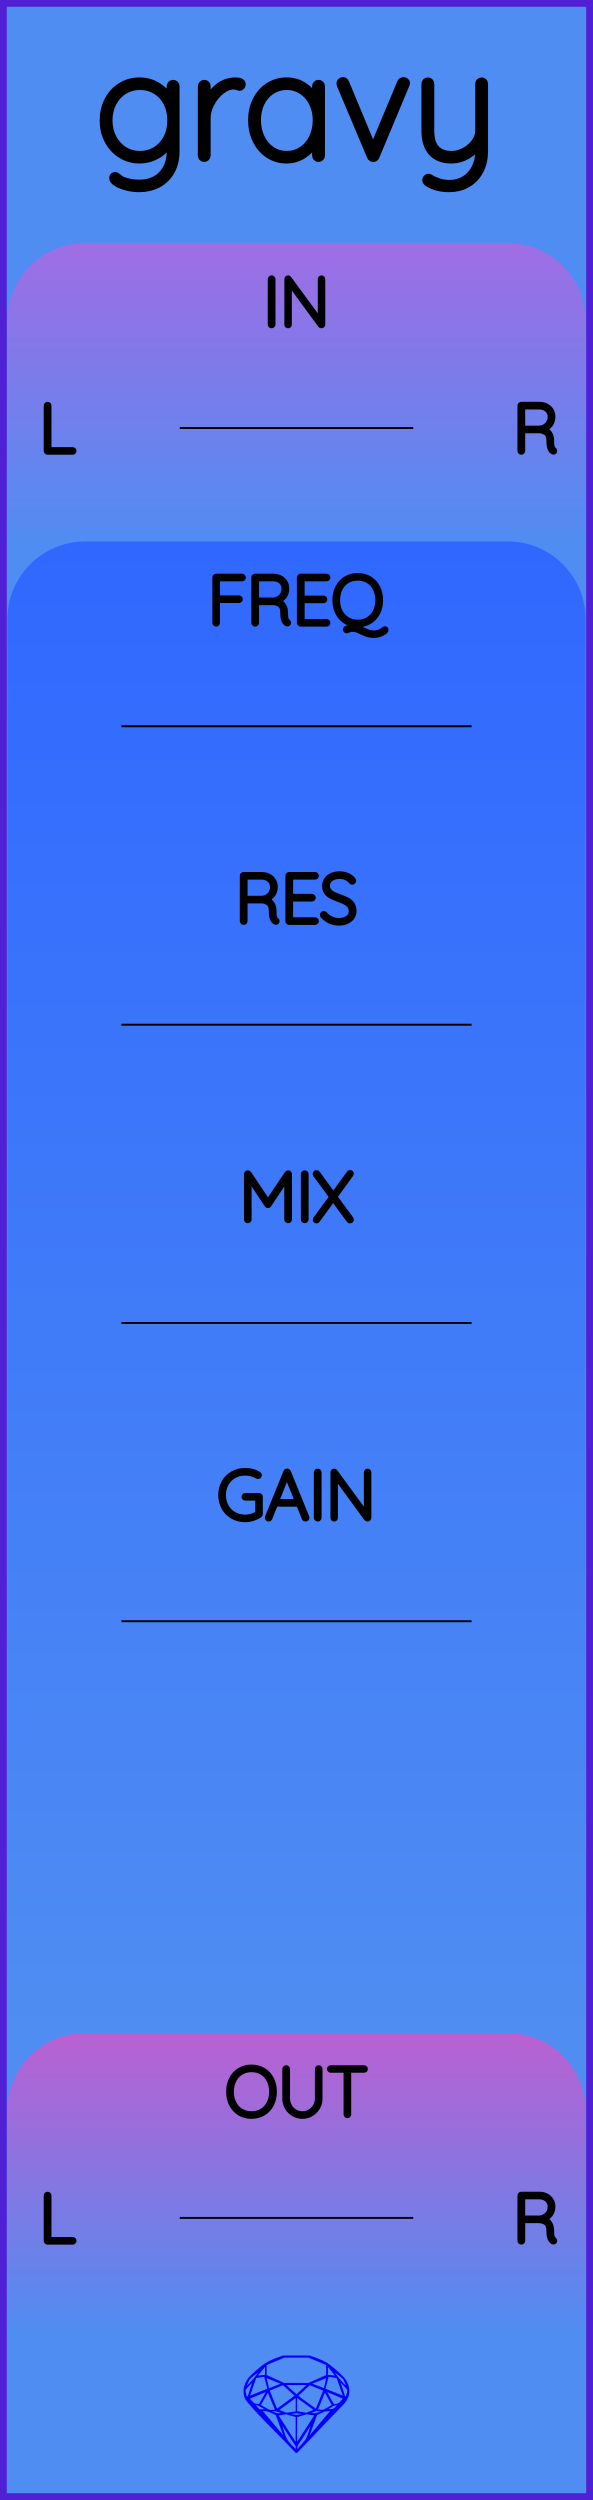
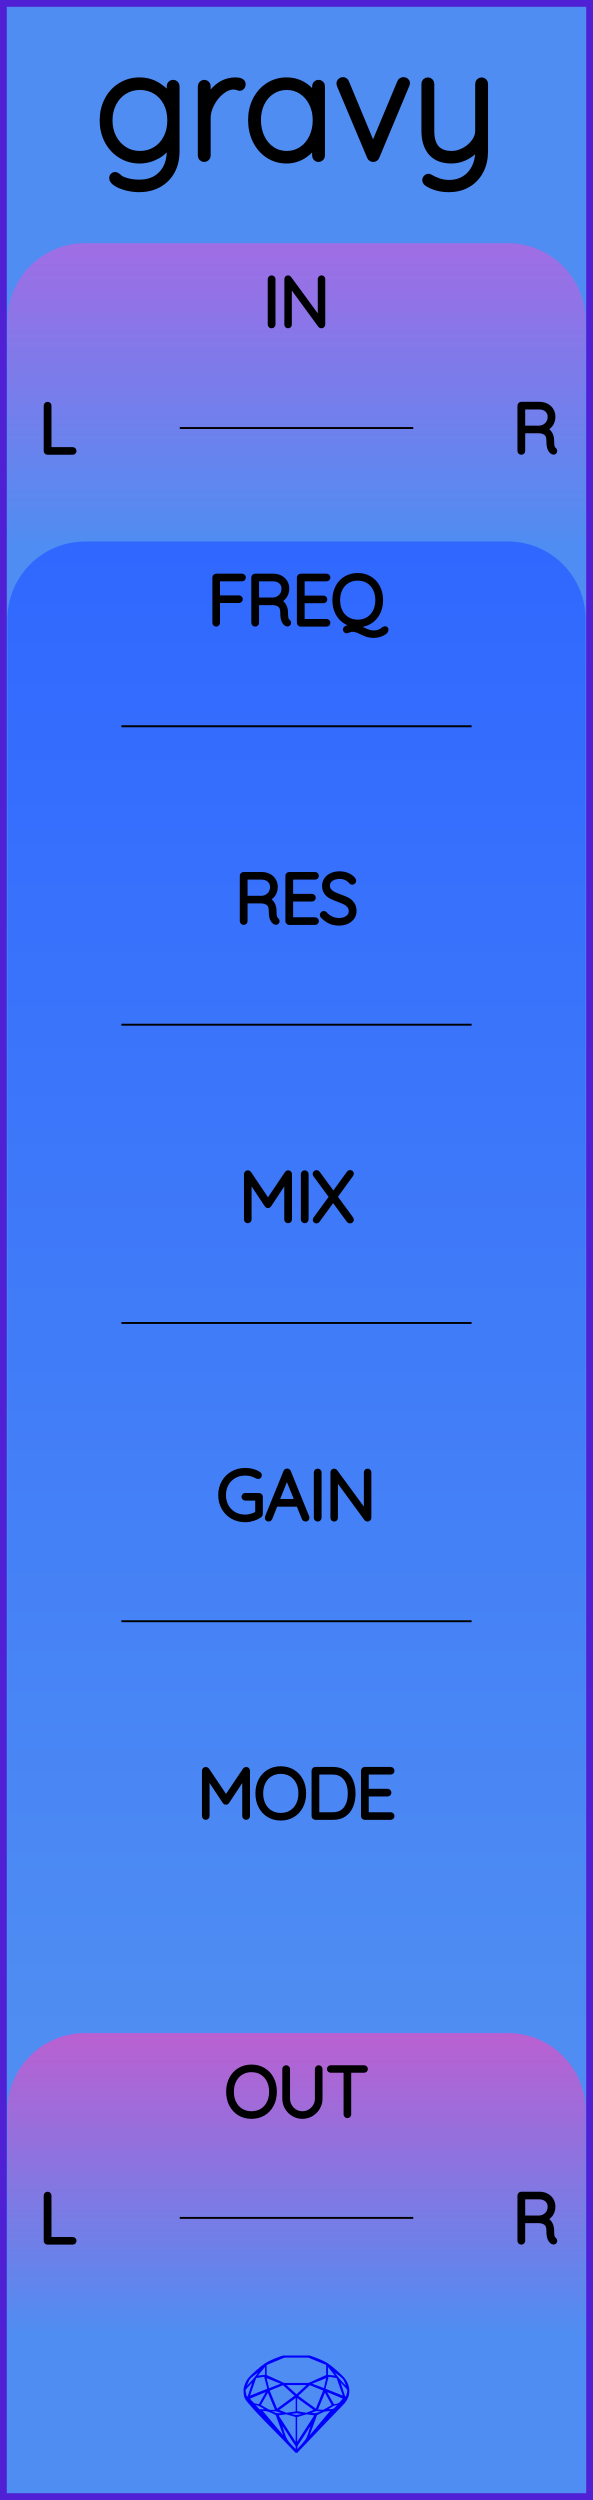
<svg xmlns="http://www.w3.org/2000/svg" width="30.48mm" height="128.50mm" viewBox="0 0 30.48 128.50">
  <g id="PanelLayer">
    <defs>
      <linearGradient id="gradient_in" x1="0" y1="12.5" x2="0" y2="28" gradientUnits="userSpaceOnUse">
        <stop style="stop-color:#a06de4;stop-opacity:1;" offset="0" />
        <stop style="stop-color:#4f8df2;stop-opacity:1;" offset="1" />
      </linearGradient>
      <linearGradient id="gradient_controls" x1="0" y1="27.833" x2="0" y2="104.667" gradientUnits="userSpaceOnUse">
        <stop style="stop-color:#3068ff;stop-opacity:1;" offset="0" />
        <stop style="stop-color:#4f8df2;stop-opacity:1;" offset="1" />
      </linearGradient>
      <linearGradient id="gradient_out" x1="0" y1="104.5" x2="0" y2="120" gradientUnits="userSpaceOnUse">
        <stop style="stop-color:#ba60d1;stop-opacity:1;" offset="0" />
        <stop style="stop-color:#4f8df2;stop-opacity:1;" offset="1" />
      </linearGradient>
    </defs>
    <rect id="border_rect" width="30.48" height="128.5" x="0" y="0" style="display:inline;fill:#4f8df2;fill-opacity:1;fill-rule:nonzero;stroke:#5021d4;stroke-width:0.7;stroke-linecap:round;stroke-linejoin:round;stroke-dasharray:none;stroke-opacity:1;image-rendering:auto" />
    <path id="model_name" d="M9.054 4.434V7.771Q9.054 8.361 8.814 8.795Q8.573 9.23 8.139 9.467Q7.704 9.703 7.145 9.703Q6.835 9.703 6.517 9.622Q6.198 9.54 5.993 9.412Q5.787 9.284 5.787 9.152Q5.787 9.09 5.822 9.052Q5.857 9.013 5.919 9.013Q5.965 9.013 6.059 9.09Q6.167 9.199 6.299 9.253Q6.679 9.409 7.161 9.409Q7.89 9.409 8.317 8.958Q8.744 8.508 8.744 7.771V7.235Q8.534 7.732 8.096 7.981Q7.657 8.229 7.176 8.229Q6.648 8.229 6.218 7.961Q5.787 7.693 5.542 7.228Q5.298 6.762 5.298 6.188Q5.298 5.613 5.542 5.148Q5.787 4.682 6.218 4.418Q6.648 4.154 7.176 4.154Q7.696 4.154 8.127 4.43Q8.558 4.705 8.744 5.093V4.434Q8.744 4.372 8.787 4.325Q8.829 4.278 8.899 4.278Q8.969 4.278 9.012 4.325Q9.054 4.372 9.054 4.434ZM8.775 6.188Q8.775 5.675 8.569 5.28Q8.364 4.884 8.003 4.667Q7.642 4.449 7.192 4.449Q6.742 4.449 6.381 4.674Q6.02 4.899 5.814 5.295Q5.608 5.691 5.608 6.188Q5.608 6.684 5.814 7.08Q6.02 7.476 6.381 7.705Q6.742 7.934 7.192 7.934Q7.642 7.934 8.003 7.713Q8.364 7.492 8.569 7.096Q8.775 6.7 8.775 6.188ZM12.454 4.333Q12.454 4.403 12.415 4.449Q12.376 4.496 12.314 4.496Q12.291 4.496 12.201 4.461Q12.112 4.426 12.011 4.426Q11.693 4.426 11.375 4.678Q11.057 4.93 10.855 5.315Q10.653 5.699 10.653 6.056V7.996Q10.653 8.058 10.607 8.105Q10.56 8.151 10.498 8.151Q10.428 8.151 10.385 8.105Q10.343 8.058 10.343 7.996V4.434Q10.343 4.372 10.389 4.325Q10.436 4.278 10.498 4.278Q10.568 4.278 10.611 4.325Q10.653 4.372 10.653 4.434V5.256Q10.832 4.783 11.208 4.472Q11.585 4.162 12.097 4.154Q12.454 4.154 12.454 4.333ZM16.528 4.434V7.996Q16.528 8.058 16.482 8.105Q16.435 8.151 16.373 8.151Q16.303 8.151 16.261 8.105Q16.218 8.058 16.218 7.996V7.298Q16.024 7.693 15.62 7.961Q15.217 8.229 14.728 8.229Q14.216 8.229 13.804 7.961Q13.393 7.693 13.16 7.224Q12.927 6.754 12.927 6.172Q12.927 5.598 13.164 5.136Q13.401 4.674 13.812 4.414Q14.223 4.154 14.728 4.154Q15.232 4.154 15.636 4.418Q16.039 4.682 16.218 5.124V4.434Q16.218 4.372 16.261 4.325Q16.303 4.278 16.373 4.278Q16.443 4.278 16.486 4.325Q16.528 4.372 16.528 4.434ZM16.249 6.172Q16.249 5.699 16.055 5.303Q15.861 4.907 15.515 4.678Q15.17 4.449 14.743 4.449Q14.316 4.449 13.971 4.67Q13.626 4.892 13.432 5.284Q13.238 5.675 13.238 6.172Q13.238 6.669 13.432 7.072Q13.626 7.476 13.967 7.705Q14.309 7.934 14.743 7.934Q15.17 7.934 15.515 7.705Q15.861 7.476 16.055 7.072Q16.249 6.669 16.249 6.172ZM20.898 4.263Q20.898 4.31 20.875 4.356L19.33 8.05Q19.315 8.097 19.272 8.124Q19.229 8.151 19.183 8.151Q19.136 8.151 19.093 8.124Q19.051 8.097 19.035 8.05L17.483 4.364Q17.467 4.317 17.467 4.294Q17.467 4.232 17.51 4.185Q17.553 4.139 17.63 4.139Q17.669 4.139 17.712 4.166Q17.755 4.193 17.77 4.24L19.175 7.616L20.587 4.24Q20.626 4.139 20.75 4.139Q20.797 4.139 20.847 4.174Q20.898 4.209 20.898 4.263ZM24.91 4.31V7.771Q24.91 8.353 24.674 8.792Q24.437 9.23 24.022 9.467Q23.607 9.703 23.079 9.703Q22.737 9.703 22.454 9.622Q22.171 9.54 21.977 9.409Q21.837 9.315 21.891 9.199Q21.946 9.106 22.023 9.106Q22.062 9.106 22.093 9.129Q22.279 9.246 22.539 9.335Q22.799 9.424 23.094 9.424Q23.537 9.424 23.878 9.215Q24.22 9.005 24.41 8.629Q24.6 8.252 24.6 7.771V7.422Q24.421 7.771 24.029 8Q23.637 8.229 23.218 8.229Q22.52 8.229 22.178 7.829Q21.837 7.429 21.837 6.731V4.31Q21.837 4.247 21.88 4.201Q21.922 4.154 21.992 4.154Q22.062 4.154 22.105 4.201Q22.147 4.247 22.147 4.31V6.731Q22.147 7.934 23.218 7.934Q23.552 7.934 23.874 7.759Q24.196 7.585 24.398 7.305Q24.6 7.026 24.6 6.731V4.31Q24.6 4.247 24.643 4.201Q24.685 4.154 24.755 4.154Q24.825 4.154 24.868 4.201Q24.91 4.247 24.91 4.31Z" style="display:inline;stroke:#000000;stroke-width:0.35;stroke-linecap:round;stroke-linejoin:bevel" />
    <path id="sapphire_gemstone" d="m 17.955,122.900 q 0,0.342 -0.243,0.631 -0.044,0.052 -0.204,0.215 -0.187,0.19 -0.785,0.813 l -1.444,1.513 q -0.019,0.003 -0.044,0.003 -0.028,0 -0.041,-0.003 -0.083,-0.083 -0.648,-0.675 -0.469,-0.474 -0.934,-0.948 -0.557,-0.568 -0.898,-0.981 -0.132,-0.16 -0.168,-0.298 -0.028,-0.102 -0.028,-0.342 0,-0.11 0.072,-0.289 0.066,-0.165 0.141,-0.265 0.119,-0.157 0.422,-0.424 0.284,-0.251 0.474,-0.375 0.273,-0.179 0.819,-0.367 0.096,-0.033 0.11,-0.033 h 1.361 q 0.011,0 0.105,0.033 0.568,0.201 0.824,0.367 0.165,0.105 0.474,0.378 0.322,0.284 0.422,0.422 0.215,0.295 0.215,0.626 z m -0.168,-0.273 q -0.033,-0.107 -0.135,-0.309 -0.072,-0.094 -0.209,-0.198 -0.119,-0.085 -0.234,-0.171 0.245,0.364 0.579,0.678 z m -0.573,-0.524 -0.358,-0.446 v 0.411 z m 0.637,0.758 q 0,-0.052 -0.342,-0.394 l 0.229,0.703 h 0.05 q 0.063,-0.218 0.063,-0.309 z m -0.232,0.273 -0.317,-0.904 -0.411,-0.063 -0.16,0.615 z m 0.003,0.154 -0.772,-0.32 h -0.03 l 0.345,0.606 q 0.08,-0.003 0.234,-0.047 0.025,-0.014 0.223,-0.24 z m -0.857,-1.05 -0.719,0.284 0.604,0.226 z m 0,-0.163 v -0.515 l -0.918,-0.38 h -1.224 l -0.918,0.38 v 0.515 l 0.898,0.408 h 1.254 z m 0.573,1.538 q -0.069,0.011 -0.198,0.052 -0.085,0.055 -0.259,0.163 0.019,0 0.063,0.003 0.041,0 0.063,0 0.119,0 0.19,-0.069 0.072,-0.072 0.141,-0.149 z m -0.289,0.003 -0.347,-0.631 -0.364,0.879 q 0.025,-0.017 0.066,-0.017 0.03,0 0.085,0.011 0.058,0.008 0.088,0.008 0.05,0 0.229,-0.107 0.229,-0.138 0.243,-0.143 z m -0.441,-0.741 -0.684,-0.276 -0.593,0.548 0.904,0.656 z m -0.854,-0.284 h -1.036 l 0.524,0.474 z m 0.75,1.367 q -0.229,-0.03 -0.229,-0.03 -0.036,0 -0.273,0.094 l 0.19,0.019 q 0.011,0 0.311,-0.083 z m -0.389,-0.088 -0.843,-0.612 v 0.675 l 0.471,0.083 z m 0.854,0.05 q -0.099,0.006 -0.295,0.039 -0.011,0.003 -0.378,0.176 -0.13,0.347 -0.38,1.042 z m -2.544,-1.397 -0.719,-0.284 0.124,0.518 z m -0.802,-0.455 v -0.411 l -0.367,0.446 z m 1.516,1.072 -0.593,-0.54 -0.684,0.276 0.38,0.929 z m 0.369,0.943 q -0.033,-0.003 -0.135,-0.025 -0.085,-0.017 -0.138,-0.017 -0.052,0 -0.138,0.017 -0.102,0.022 -0.135,0.025 0.265,0.047 0.273,0.047 0.008,0 0.273,-0.047 z m -0.309,-0.138 v -0.686 l -0.843,0.612 0.372,0.146 z m 0.951,0.207 -0.397,-0.055 -0.48,0.141 v 1.276 z m -2.888,-2.202 q -0.119,0.085 -0.234,0.174 -0.146,0.107 -0.209,0.196 -0.044,0.105 -0.135,0.314 0.369,-0.364 0.579,-0.684 z m 0.477,0.832 -0.16,-0.615 -0.411,0.063 -0.317,0.904 z m 0.394,1.083 -0.364,-0.879 -0.356,0.631 q 0.435,0.251 0.452,0.251 0.091,0 0.267,-0.003 z m 1.822,0.83 q -0.132,0.212 -0.405,0.634 -0.077,0.107 -0.22,0.328 -0.058,0.105 -0.055,0.226 0.16,-0.152 0.433,-0.496 0.077,-0.13 0.141,-0.339 0.055,-0.176 0.107,-0.353 z m -1.494,-0.661 -0.27,-0.088 -0.008,-0.011 q -0.025,0 -0.107,0.011 -0.066,0.006 -0.107,0.006 0.273,0.091 0.311,0.091 0.025,0 0.182,-0.008 z m -0.81,-1.064 h -0.03 l -0.772,0.32 q 0.066,0.097 0.223,0.24 0.077,0.014 0.234,0.047 z m -0.689,-0.502 q -0.342,0.347 -0.342,0.394 0,0.08 0.063,0.309 h 0.05 z m 2.235,3.045 v -1.276 l -0.48,-0.141 -0.397,0.055 z m -1.607,-1.676 q -0.256,-0.182 -0.458,-0.223 0.066,0.077 0.204,0.223 z m 1.61,2.045 v -0.138 l -0.684,-1.05 q 0.052,0.176 0.107,0.353 0.063,0.209 0.141,0.339 0.069,0.119 0.204,0.259 0.116,0.119 0.232,0.237 z m -0.645,-0.706 q -0.116,-0.328 -0.38,-1.042 -0.135,-0.066 -0.273,-0.13 -0.16,-0.072 -0.289,-0.072 -0.052,0 -0.11,-0.014 z" style="stroke-width:0;fill:#0000ff;stroke:#2e2114;stroke-linecap:square;stroke-opacity:1" />
    <path id="in_art" d="M 0.38,28.00 L 0.38,16.50 A 4 4 0 0 1 4.38 12.5 L 26.10,12.50 A 4 4 0 0 1 30.1 16.5 L 30.10,12.50 L 30.10,28.00 z" style="fill:url(#gradient_in);fill-opacity:1;stroke-width:0;" />
    <path id="controls_art" d="M 0.38,104.67 L 0.38,31.83 A 4 4 0 0 1 4.38 27.833 L 26.10,27.83 A 4 4 0 0 1 30.1 31.833 L 30.10,27.83 L 30.10,104.67 z" style="fill:url(#gradient_controls);fill-opacity:1;stroke-width:0;" />
    <path id="out_art" d="M 0.38,120.00 L 0.38,108.50 A 4 4 0 0 1 4.38 104.5 L 26.10,104.50 A 4 4 0 0 1 30.1 108.5 L 30.10,104.50 L 30.10,120.00 z" style="fill:url(#gradient_out);fill-opacity:1;stroke-width:0;" />
    <path d="M13.961 16.749Q13.926 16.749 13.906 16.728Q13.887 16.706 13.887 16.675V14.354Q13.887 14.322 13.908 14.301Q13.929 14.279 13.961 14.279Q13.993 14.279 14.014 14.301Q14.035 14.322 14.035 14.354V16.675Q14.032 16.706 14.011 16.728Q13.989 16.749 13.961 16.749ZM16.593 14.346V16.671Q16.593 16.71 16.572 16.729Q16.551 16.749 16.519 16.749Q16.483 16.749 16.462 16.721L14.875 14.551V16.689Q14.875 16.714 14.855 16.731Q14.836 16.749 14.808 16.749Q14.776 16.749 14.758 16.731Q14.741 16.714 14.741 16.689V14.35Q14.741 14.315 14.76 14.297Q14.78 14.279 14.804 14.279Q14.836 14.279 14.857 14.304L16.459 16.488V14.346Q16.459 14.318 16.478 14.299Q16.498 14.279 16.526 14.279Q16.558 14.279 16.575 14.299Q16.593 14.318 16.593 14.346Z" style="stroke:#000000;stroke-width:0.25;stroke-linecap:round;stroke-linejoin:bevel" />
    <path d="M3.808 23.178Q3.808 23.21 3.787 23.229Q3.765 23.249 3.737 23.249H2.443Q2.411 23.249 2.391 23.228Q2.372 23.206 2.372 23.178V20.85Q2.372 20.822 2.393 20.801Q2.414 20.779 2.446 20.779Q2.478 20.779 2.499 20.801Q2.52 20.822 2.52 20.85V23.108H3.737Q3.765 23.108 3.787 23.129Q3.808 23.15 3.808 23.178Z" style="stroke:#000000;stroke-width:0.25;stroke-linecap:round;stroke-linejoin:bevel" />
    <path d="M28.517 23.175Q28.517 23.206 28.498 23.226Q28.478 23.245 28.45 23.245Q28.429 23.245 28.418 23.238Q28.323 23.185 28.267 23.06Q28.21 22.935 28.21 22.649Q28.21 22.36 28.055 22.252Q27.9 22.145 27.695 22.145H26.87V23.178Q26.87 23.206 26.849 23.228Q26.827 23.249 26.796 23.249Q26.764 23.249 26.743 23.228Q26.722 23.206 26.722 23.178V20.85Q26.722 20.822 26.743 20.801Q26.764 20.779 26.792 20.779H27.723Q27.928 20.779 28.087 20.862Q28.246 20.945 28.334 21.09Q28.422 21.235 28.422 21.418Q28.422 21.654 28.297 21.824Q28.172 21.993 27.97 22.053Q28.14 22.106 28.249 22.263Q28.358 22.42 28.358 22.649Q28.358 22.886 28.388 22.979Q28.418 23.072 28.478 23.111Q28.517 23.136 28.517 23.175ZM27.741 22.003Q27.963 21.982 28.119 21.827Q28.274 21.672 28.274 21.421Q28.274 21.203 28.119 21.062Q27.963 20.921 27.706 20.921H26.87V22.003Z" style="stroke:#000000;stroke-width:0.25;stroke-linecap:round;stroke-linejoin:bevel" />
    <path d="M12.928 108.784Q12.585 108.784 12.317 108.624Q12.049 108.463 11.899 108.174Q11.749 107.885 11.749 107.514Q11.749 107.144 11.899 106.854Q12.049 106.565 12.317 106.405Q12.585 106.244 12.928 106.244Q13.27 106.244 13.538 106.405Q13.806 106.565 13.956 106.854Q14.106 107.144 14.106 107.514Q14.106 107.885 13.956 108.174Q13.806 108.463 13.538 108.624Q13.27 108.784 12.928 108.784ZM12.928 106.385Q12.628 106.385 12.393 106.526Q12.159 106.667 12.028 106.925Q11.897 107.183 11.897 107.514Q11.897 107.846 12.028 108.103Q12.159 108.361 12.393 108.502Q12.628 108.643 12.928 108.643Q13.227 108.643 13.462 108.502Q13.697 108.361 13.827 108.103Q13.958 107.846 13.958 107.514Q13.958 107.183 13.827 106.925Q13.697 106.667 13.462 106.526Q13.227 106.385 12.928 106.385ZM16.452 106.35V107.874Q16.452 108.121 16.328 108.329Q16.205 108.537 15.997 108.661Q15.789 108.784 15.545 108.784Q15.298 108.784 15.09 108.661Q14.882 108.537 14.758 108.329Q14.635 108.121 14.635 107.874V106.35Q14.635 106.318 14.656 106.299Q14.677 106.279 14.709 106.279Q14.741 106.279 14.762 106.301Q14.783 106.322 14.783 106.35V107.874Q14.783 108.082 14.886 108.258Q14.988 108.435 15.162 108.539Q15.337 108.643 15.545 108.643Q15.753 108.643 15.928 108.539Q16.102 108.435 16.207 108.258Q16.311 108.082 16.311 107.874V106.35Q16.311 106.322 16.33 106.301Q16.349 106.279 16.381 106.279Q16.413 106.279 16.432 106.301Q16.452 106.322 16.452 106.35ZM18.784 106.346Q18.784 106.378 18.764 106.396Q18.745 106.413 18.713 106.413H17.926V108.678Q17.926 108.707 17.905 108.728Q17.884 108.749 17.856 108.749Q17.824 108.749 17.805 108.728Q17.785 108.707 17.785 108.678V106.413H16.999Q16.97 106.413 16.949 106.394Q16.928 106.375 16.928 106.346Q16.928 106.318 16.949 106.299Q16.97 106.279 16.999 106.279H18.713Q18.741 106.279 18.762 106.299Q18.784 106.318 18.784 106.346Z" style="stroke:#000000;stroke-width:0.25;stroke-linecap:round;stroke-linejoin:bevel" />
    <path d="M3.808 115.178Q3.808 115.21 3.787 115.229Q3.765 115.249 3.737 115.249H2.443Q2.411 115.249 2.391 115.228Q2.372 115.207 2.372 115.178V112.85Q2.372 112.822 2.393 112.801Q2.414 112.779 2.446 112.779Q2.478 112.779 2.499 112.801Q2.52 112.822 2.52 112.85V115.108H3.737Q3.765 115.108 3.787 115.129Q3.808 115.15 3.808 115.178Z" style="stroke:#000000;stroke-width:0.25;stroke-linecap:round;stroke-linejoin:bevel" />
    <path d="M28.517 115.175Q28.517 115.207 28.498 115.226Q28.478 115.245 28.45 115.245Q28.429 115.245 28.418 115.238Q28.323 115.185 28.267 115.06Q28.21 114.935 28.21 114.649Q28.21 114.36 28.055 114.252Q27.9 114.145 27.695 114.145H26.87V115.178Q26.87 115.207 26.849 115.228Q26.827 115.249 26.796 115.249Q26.764 115.249 26.743 115.228Q26.722 115.207 26.722 115.178V112.85Q26.722 112.822 26.743 112.801Q26.764 112.779 26.792 112.779H27.723Q27.928 112.779 28.087 112.862Q28.246 112.945 28.334 113.09Q28.422 113.234 28.422 113.418Q28.422 113.654 28.297 113.824Q28.172 113.993 27.97 114.053Q28.14 114.106 28.249 114.263Q28.358 114.42 28.358 114.649Q28.358 114.885 28.388 114.979Q28.418 115.072 28.478 115.111Q28.517 115.136 28.517 115.175ZM27.741 114.004Q27.963 113.982 28.119 113.827Q28.274 113.672 28.274 113.421Q28.274 113.203 28.119 113.062Q27.963 112.921 27.706 112.921H26.87V114.004Z" style="stroke:#000000;stroke-width:0.25;stroke-linecap:round;stroke-linejoin:bevel" />
+     <path d="M12.725 91.017V93.345Q12.725 93.373 12.702 93.394Q12.679 93.415 12.651 93.415Q12.619 93.415 12.598 93.394Q12.576 93.373 12.576 93.345V91.235L11.666 92.611Q11.649 92.639 11.617 92.639Q11.578 92.639 11.56 92.611L10.647 91.232V93.345Q10.647 93.373 10.626 93.394Q10.604 93.415 10.576 93.415Q10.544 93.415 10.525 93.394Q10.506 93.373 10.506 93.345V91.017Q10.506 90.992 10.525 90.969Q10.544 90.946 10.573 90.946Q10.619 90.946 10.64 90.978L11.617 92.431L12.594 90.978Q12.622 90.939 12.661 90.946Q12.689 90.95 12.707 90.969Q12.725 90.988 12.725 91.017ZM14.432 93.451Q14.09 93.451 13.822 93.29Q13.554 93.13 13.404 92.841Q13.254 92.551 13.254 92.181Q13.254 91.81 13.404 91.521Q13.554 91.232 13.822 91.071Q14.09 90.911 14.432 90.911Q14.774 90.911 15.042 91.071Q15.311 91.232 15.46 91.521Q15.61 91.81 15.61 92.181Q15.61 92.551 15.46 92.841Q15.311 93.13 15.042 93.29Q14.774 93.451 14.432 93.451ZM14.432 91.052Q14.132 91.052 13.898 91.193Q13.663 91.334 13.533 91.592Q13.402 91.849 13.402 92.181Q13.402 92.512 13.533 92.77Q13.663 93.027 13.898 93.169Q14.132 93.31 14.432 93.31Q14.732 93.31 14.967 93.169Q15.201 93.027 15.332 92.77Q15.462 92.512 15.462 92.181Q15.462 91.849 15.332 91.592Q15.201 91.334 14.967 91.193Q14.732 91.052 14.432 91.052ZM18.15 92.181Q18.15 92.53 18.039 92.809Q17.928 93.087 17.699 93.251Q17.47 93.415 17.127 93.415H16.21Q16.182 93.415 16.161 93.394Q16.14 93.373 16.14 93.345V91.017Q16.14 90.988 16.161 90.967Q16.182 90.946 16.21 90.946H17.127Q17.466 90.946 17.697 91.115Q17.928 91.285 18.039 91.565Q18.15 91.846 18.15 92.181ZM18.002 92.181Q18.002 91.881 17.905 91.632Q17.808 91.383 17.605 91.235Q17.402 91.087 17.092 91.087H16.288V93.274H17.092Q17.551 93.274 17.776 92.973Q18.002 92.671 18.002 92.181ZM20.151 93.345Q20.151 93.377 20.13 93.396Q20.108 93.415 20.08 93.415H18.75Q18.722 93.415 18.701 93.394Q18.68 93.373 18.68 93.345V91.017Q18.68 90.988 18.701 90.967Q18.722 90.946 18.75 90.946H20.08Q20.108 90.946 20.13 90.967Q20.151 90.988 20.151 91.017Q20.151 91.048 20.13 91.068Q20.108 91.087 20.08 91.087H18.828V92.071H19.921Q19.95 92.071 19.971 92.093Q19.992 92.114 19.992 92.142Q19.992 92.174 19.971 92.193Q19.95 92.213 19.921 92.213H18.828V93.274H20.08Q20.108 93.274 20.13 93.296Q20.151 93.317 20.151 93.345Z" style="stroke:#000000;stroke-width:0.25;stroke-linecap:round;stroke-linejoin:bevel" />
    <path d="M 9.24,22.00 L 21.24,22.00 z " style="stroke:#000000;stroke-width:0.1;stroke-linecap:round;stroke-linejoin:bevel;stroke-dasharray:none" />
    <path d="M 9.24,114.00 L 21.24,114.00 z " style="stroke:#000000;stroke-width:0.1;stroke-linecap:round;stroke-linejoin:bevel;stroke-dasharray:none" />
    <path d="M12.513 29.683Q12.513 29.715 12.492 29.734Q12.471 29.754 12.443 29.754H11.183V30.727H12.284Q12.312 30.727 12.333 30.749Q12.354 30.77 12.354 30.798Q12.354 30.83 12.333 30.849Q12.312 30.869 12.284 30.869H11.183V32.012Q11.183 32.04 11.164 32.061Q11.144 32.082 11.113 32.082Q11.081 32.082 11.061 32.061Q11.042 32.04 11.042 32.012V29.683Q11.042 29.655 11.063 29.634Q11.084 29.613 11.113 29.613H12.443Q12.471 29.613 12.492 29.634Q12.513 29.655 12.513 29.683ZM14.838 32.008Q14.838 32.04 14.818 32.059Q14.799 32.079 14.771 32.079Q14.75 32.079 14.739 32.072Q14.644 32.019 14.587 31.893Q14.531 31.768 14.531 31.482Q14.531 31.193 14.376 31.086Q14.22 30.978 14.016 30.978H13.19V32.012Q13.19 32.04 13.169 32.061Q13.148 32.082 13.116 32.082Q13.085 32.082 13.063 32.061Q13.042 32.04 13.042 32.012V29.683Q13.042 29.655 13.063 29.634Q13.085 29.613 13.113 29.613H14.044Q14.249 29.613 14.407 29.696Q14.566 29.779 14.654 29.923Q14.743 30.068 14.743 30.251Q14.743 30.488 14.617 30.657Q14.492 30.826 14.291 30.886Q14.46 30.939 14.57 31.096Q14.679 31.253 14.679 31.482Q14.679 31.719 14.709 31.812Q14.739 31.906 14.799 31.945Q14.838 31.969 14.838 32.008ZM14.062 30.837Q14.284 30.816 14.439 30.66Q14.594 30.505 14.594 30.255Q14.594 30.036 14.439 29.895Q14.284 29.754 14.026 29.754H13.19V30.837ZM16.856 32.012Q16.856 32.043 16.835 32.063Q16.813 32.082 16.785 32.082H15.455Q15.427 32.082 15.406 32.061Q15.385 32.04 15.385 32.012V29.683Q15.385 29.655 15.406 29.634Q15.427 29.613 15.455 29.613H16.785Q16.813 29.613 16.835 29.634Q16.856 29.655 16.856 29.683Q16.856 29.715 16.835 29.734Q16.813 29.754 16.785 29.754H15.533V30.738H16.626Q16.655 30.738 16.676 30.759Q16.697 30.78 16.697 30.809Q16.697 30.84 16.676 30.86Q16.655 30.879 16.626 30.879H15.533V31.941H16.785Q16.813 31.941 16.835 31.962Q16.856 31.983 16.856 32.012ZM19.844 32.371Q19.844 32.438 19.745 32.507Q19.646 32.576 19.5 32.62Q19.353 32.664 19.223 32.664Q19.029 32.664 18.895 32.622Q18.761 32.58 18.588 32.495Q18.443 32.421 18.337 32.386Q18.232 32.35 18.094 32.35Q18.045 32.35 18.004 32.363Q17.963 32.375 17.907 32.4Q17.843 32.428 17.822 32.428Q17.794 32.428 17.773 32.407Q17.752 32.386 17.752 32.354Q17.752 32.312 17.791 32.294L18.306 32.114Q17.985 32.096 17.736 31.93Q17.487 31.765 17.348 31.484Q17.209 31.204 17.209 30.847Q17.209 30.477 17.358 30.188Q17.508 29.898 17.776 29.738Q18.045 29.577 18.387 29.577Q18.729 29.577 18.997 29.738Q19.265 29.898 19.415 30.188Q19.565 30.477 19.565 30.847Q19.565 31.165 19.454 31.422Q19.343 31.68 19.14 31.853Q18.937 32.026 18.672 32.086L18.239 32.227Q18.348 32.237 18.442 32.273Q18.535 32.308 18.666 32.371Q18.835 32.453 18.951 32.491Q19.068 32.53 19.223 32.53Q19.353 32.53 19.447 32.497Q19.54 32.463 19.629 32.414Q19.657 32.4 19.696 32.361Q19.717 32.34 19.74 32.326Q19.763 32.312 19.784 32.312Q19.812 32.312 19.828 32.327Q19.844 32.343 19.844 32.371ZM18.387 31.976Q18.687 31.976 18.921 31.835Q19.156 31.694 19.286 31.437Q19.417 31.179 19.417 30.847Q19.417 30.516 19.286 30.258Q19.156 30.001 18.921 29.86Q18.687 29.719 18.387 29.719Q18.087 29.719 17.852 29.86Q17.618 30.001 17.487 30.258Q17.357 30.516 17.357 30.847Q17.357 31.179 17.487 31.437Q17.618 31.694 17.852 31.835Q18.087 31.976 18.387 31.976Z" style="stroke:#000000;stroke-width:0.25;stroke-linecap:round;stroke-linejoin:bevel" />
    <path d="M 6.24,37.33 L 24.24,37.33 z " style="stroke:#000000;stroke-width:0.1;stroke-linecap:round;stroke-linejoin:bevel;stroke-dasharray:none" />
    <path d="M14.247 47.341Q14.247 47.373 14.227 47.393Q14.208 47.412 14.18 47.412Q14.159 47.412 14.148 47.405Q14.053 47.352 13.996 47.227Q13.94 47.102 13.94 46.816Q13.94 46.526 13.785 46.419Q13.63 46.311 13.425 46.311H12.6V47.345Q12.6 47.373 12.578 47.394Q12.557 47.416 12.525 47.416Q12.494 47.416 12.473 47.394Q12.451 47.373 12.451 47.345V45.017Q12.451 44.988 12.473 44.967Q12.494 44.946 12.522 44.946H13.453Q13.658 44.946 13.816 45.029Q13.975 45.112 14.063 45.257Q14.152 45.401 14.152 45.585Q14.152 45.821 14.026 45.99Q13.901 46.16 13.7 46.22Q13.87 46.273 13.979 46.429Q14.088 46.587 14.088 46.816Q14.088 47.052 14.118 47.146Q14.148 47.239 14.208 47.278Q14.247 47.303 14.247 47.341ZM13.471 46.17Q13.693 46.149 13.848 45.994Q14.004 45.839 14.004 45.588Q14.004 45.369 13.848 45.228Q13.693 45.087 13.435 45.087H12.6V46.17ZM16.265 47.345Q16.265 47.377 16.244 47.396Q16.223 47.416 16.194 47.416H14.864Q14.836 47.416 14.815 47.394Q14.794 47.373 14.794 47.345V45.017Q14.794 44.988 14.815 44.967Q14.836 44.946 14.864 44.946H16.194Q16.223 44.946 16.244 44.967Q16.265 44.988 16.265 45.017Q16.265 45.048 16.244 45.068Q16.223 45.087 16.194 45.087H14.942V46.071H16.035Q16.064 46.071 16.085 46.093Q16.106 46.114 16.106 46.142Q16.106 46.174 16.085 46.193Q16.064 46.212 16.035 46.212H14.942V47.274H16.194Q16.223 47.274 16.244 47.296Q16.265 47.317 16.265 47.345ZM16.586 47.08Q16.565 47.059 16.565 47.027Q16.565 46.999 16.589 46.973Q16.614 46.946 16.642 46.946Q16.674 46.946 16.702 46.978Q16.84 47.14 17.029 47.225Q17.217 47.31 17.425 47.31Q17.697 47.31 17.873 47.179Q18.05 47.049 18.05 46.833Q18.046 46.664 17.958 46.555Q17.87 46.445 17.741 46.38Q17.612 46.315 17.39 46.234Q17.147 46.142 17.011 46.071Q16.875 46.001 16.778 45.87Q16.681 45.74 16.681 45.528Q16.681 45.355 16.776 45.214Q16.872 45.073 17.048 44.992Q17.224 44.911 17.457 44.911Q17.665 44.911 17.852 44.987Q18.039 45.062 18.149 45.2Q18.184 45.249 18.184 45.274Q18.184 45.302 18.157 45.325Q18.131 45.348 18.099 45.348Q18.071 45.348 18.053 45.327Q17.955 45.2 17.799 45.126Q17.644 45.052 17.457 45.052Q17.189 45.052 17.011 45.179Q16.833 45.306 16.833 45.525Q16.833 45.676 16.919 45.782Q17.006 45.888 17.136 45.953Q17.267 46.019 17.461 46.089Q17.708 46.177 17.852 46.251Q17.997 46.325 18.099 46.467Q18.202 46.608 18.202 46.84Q18.202 47.003 18.106 47.144Q18.011 47.285 17.833 47.368Q17.655 47.451 17.425 47.451Q17.164 47.451 16.97 47.361Q16.776 47.271 16.586 47.08Z" style="stroke:#000000;stroke-width:0.25;stroke-linecap:round;stroke-linejoin:bevel" />
    <path d="M 6.24,52.67 L 24.24,52.67 z " style="stroke:#000000;stroke-width:0.1;stroke-linecap:round;stroke-linejoin:bevel;stroke-dasharray:none" />
    <path d="M14.884 60.35V62.678Q14.884 62.706 14.861 62.728Q14.838 62.749 14.81 62.749Q14.778 62.749 14.757 62.728Q14.736 62.706 14.736 62.678V60.569L13.825 61.944Q13.808 61.973 13.776 61.973Q13.737 61.973 13.72 61.944L12.806 60.565V62.678Q12.806 62.706 12.785 62.728Q12.764 62.749 12.735 62.749Q12.704 62.749 12.684 62.728Q12.665 62.706 12.665 62.678V60.35Q12.665 60.325 12.684 60.302Q12.704 60.279 12.732 60.279Q12.778 60.279 12.799 60.311L13.776 61.765L14.753 60.311Q14.781 60.272 14.82 60.279Q14.848 60.283 14.866 60.302Q14.884 60.322 14.884 60.35ZM15.663 62.749Q15.628 62.749 15.609 62.728Q15.589 62.706 15.589 62.675V60.353Q15.589 60.322 15.61 60.301Q15.632 60.279 15.663 60.279Q15.695 60.279 15.716 60.301Q15.737 60.322 15.737 60.353V62.675Q15.734 62.706 15.713 62.728Q15.692 62.749 15.663 62.749ZM18.045 62.647Q18.062 62.671 18.062 62.689Q18.062 62.721 18.041 62.74Q18.02 62.759 17.988 62.759Q17.949 62.759 17.932 62.731L17.124 61.63L16.32 62.731Q16.302 62.759 16.267 62.759Q16.235 62.759 16.217 62.74Q16.2 62.721 16.2 62.699Q16.2 62.682 16.217 62.654L17.046 61.521L16.21 60.382Q16.196 60.364 16.196 60.339Q16.196 60.308 16.217 60.288Q16.238 60.269 16.267 60.269Q16.309 60.269 16.327 60.297L17.134 61.401L17.939 60.294Q17.96 60.265 17.992 60.265Q18.023 60.265 18.043 60.281Q18.062 60.297 18.062 60.322Q18.062 60.346 18.045 60.371L17.216 61.514Z" style="stroke:#000000;stroke-width:0.25;stroke-linecap:round;stroke-linejoin:bevel" />
    <path d="M 6.24,68.00 L 24.24,68.00 z " style="stroke:#000000;stroke-width:0.1;stroke-linecap:round;stroke-linejoin:bevel;stroke-dasharray:none" />
    <path d="M13.384 76.936V77.821Q13.384 77.863 13.353 77.885Q13.19 77.994 12.998 78.056Q12.806 78.117 12.608 78.117Q12.245 78.117 11.957 77.953Q11.67 77.789 11.506 77.5Q11.342 77.211 11.342 76.847Q11.342 76.484 11.506 76.195Q11.67 75.906 11.957 75.742Q12.245 75.577 12.608 75.577Q12.806 75.577 12.984 75.625Q13.162 75.673 13.303 75.768Q13.335 75.789 13.335 75.828Q13.335 75.86 13.312 75.879Q13.289 75.898 13.268 75.898Q13.25 75.898 13.222 75.884Q12.926 75.719 12.608 75.719Q12.284 75.719 12.03 75.863Q11.776 76.008 11.633 76.265Q11.49 76.523 11.49 76.847Q11.49 77.172 11.633 77.43Q11.776 77.687 12.03 77.832Q12.284 77.976 12.608 77.976Q12.771 77.976 12.938 77.925Q13.106 77.874 13.243 77.789V77.006H12.608Q12.58 77.006 12.559 76.985Q12.538 76.964 12.538 76.936Q12.538 76.904 12.559 76.885Q12.58 76.865 12.608 76.865H13.314Q13.346 76.865 13.365 76.886Q13.384 76.907 13.384 76.936ZM15.78 78.015Q15.78 78.047 15.759 78.064Q15.737 78.082 15.706 78.082Q15.681 78.082 15.662 78.07Q15.642 78.058 15.635 78.036L15.339 77.31L15.342 77.317H14.161L13.875 78.036Q13.857 78.082 13.811 78.082Q13.78 78.082 13.76 78.064Q13.741 78.047 13.737 78.022Q13.734 78.008 13.741 77.987L14.69 75.651Q14.7 75.623 14.716 75.615Q14.732 75.606 14.757 75.606Q14.81 75.606 14.827 75.651L15.776 77.987Q15.78 77.998 15.78 78.015ZM14.217 77.175H15.286L14.746 75.846ZM16.33 78.082Q16.295 78.082 16.275 78.061Q16.256 78.04 16.256 78.008V75.687Q16.256 75.655 16.277 75.634Q16.298 75.613 16.33 75.613Q16.362 75.613 16.383 75.634Q16.404 75.655 16.404 75.687V78.008Q16.401 78.04 16.38 78.061Q16.358 78.082 16.33 78.082ZM18.962 75.68V78.005Q18.962 78.043 18.941 78.063Q18.919 78.082 18.888 78.082Q18.852 78.082 18.831 78.054L17.244 75.884V78.022Q17.244 78.047 17.224 78.064Q17.205 78.082 17.177 78.082Q17.145 78.082 17.127 78.064Q17.11 78.047 17.11 78.022V75.683Q17.11 75.648 17.129 75.63Q17.148 75.613 17.173 75.613Q17.205 75.613 17.226 75.637L18.828 77.821V75.68Q18.828 75.651 18.847 75.632Q18.867 75.613 18.895 75.613Q18.927 75.613 18.944 75.632Q18.962 75.651 18.962 75.68Z" style="stroke:#000000;stroke-width:0.25;stroke-linecap:round;stroke-linejoin:bevel" />
    <path d="M 6.24,83.33 L 24.24,83.33 z " style="stroke:#000000;stroke-width:0.1;stroke-linecap:round;stroke-linejoin:bevel;stroke-dasharray:none" />
  </g>
</svg>
